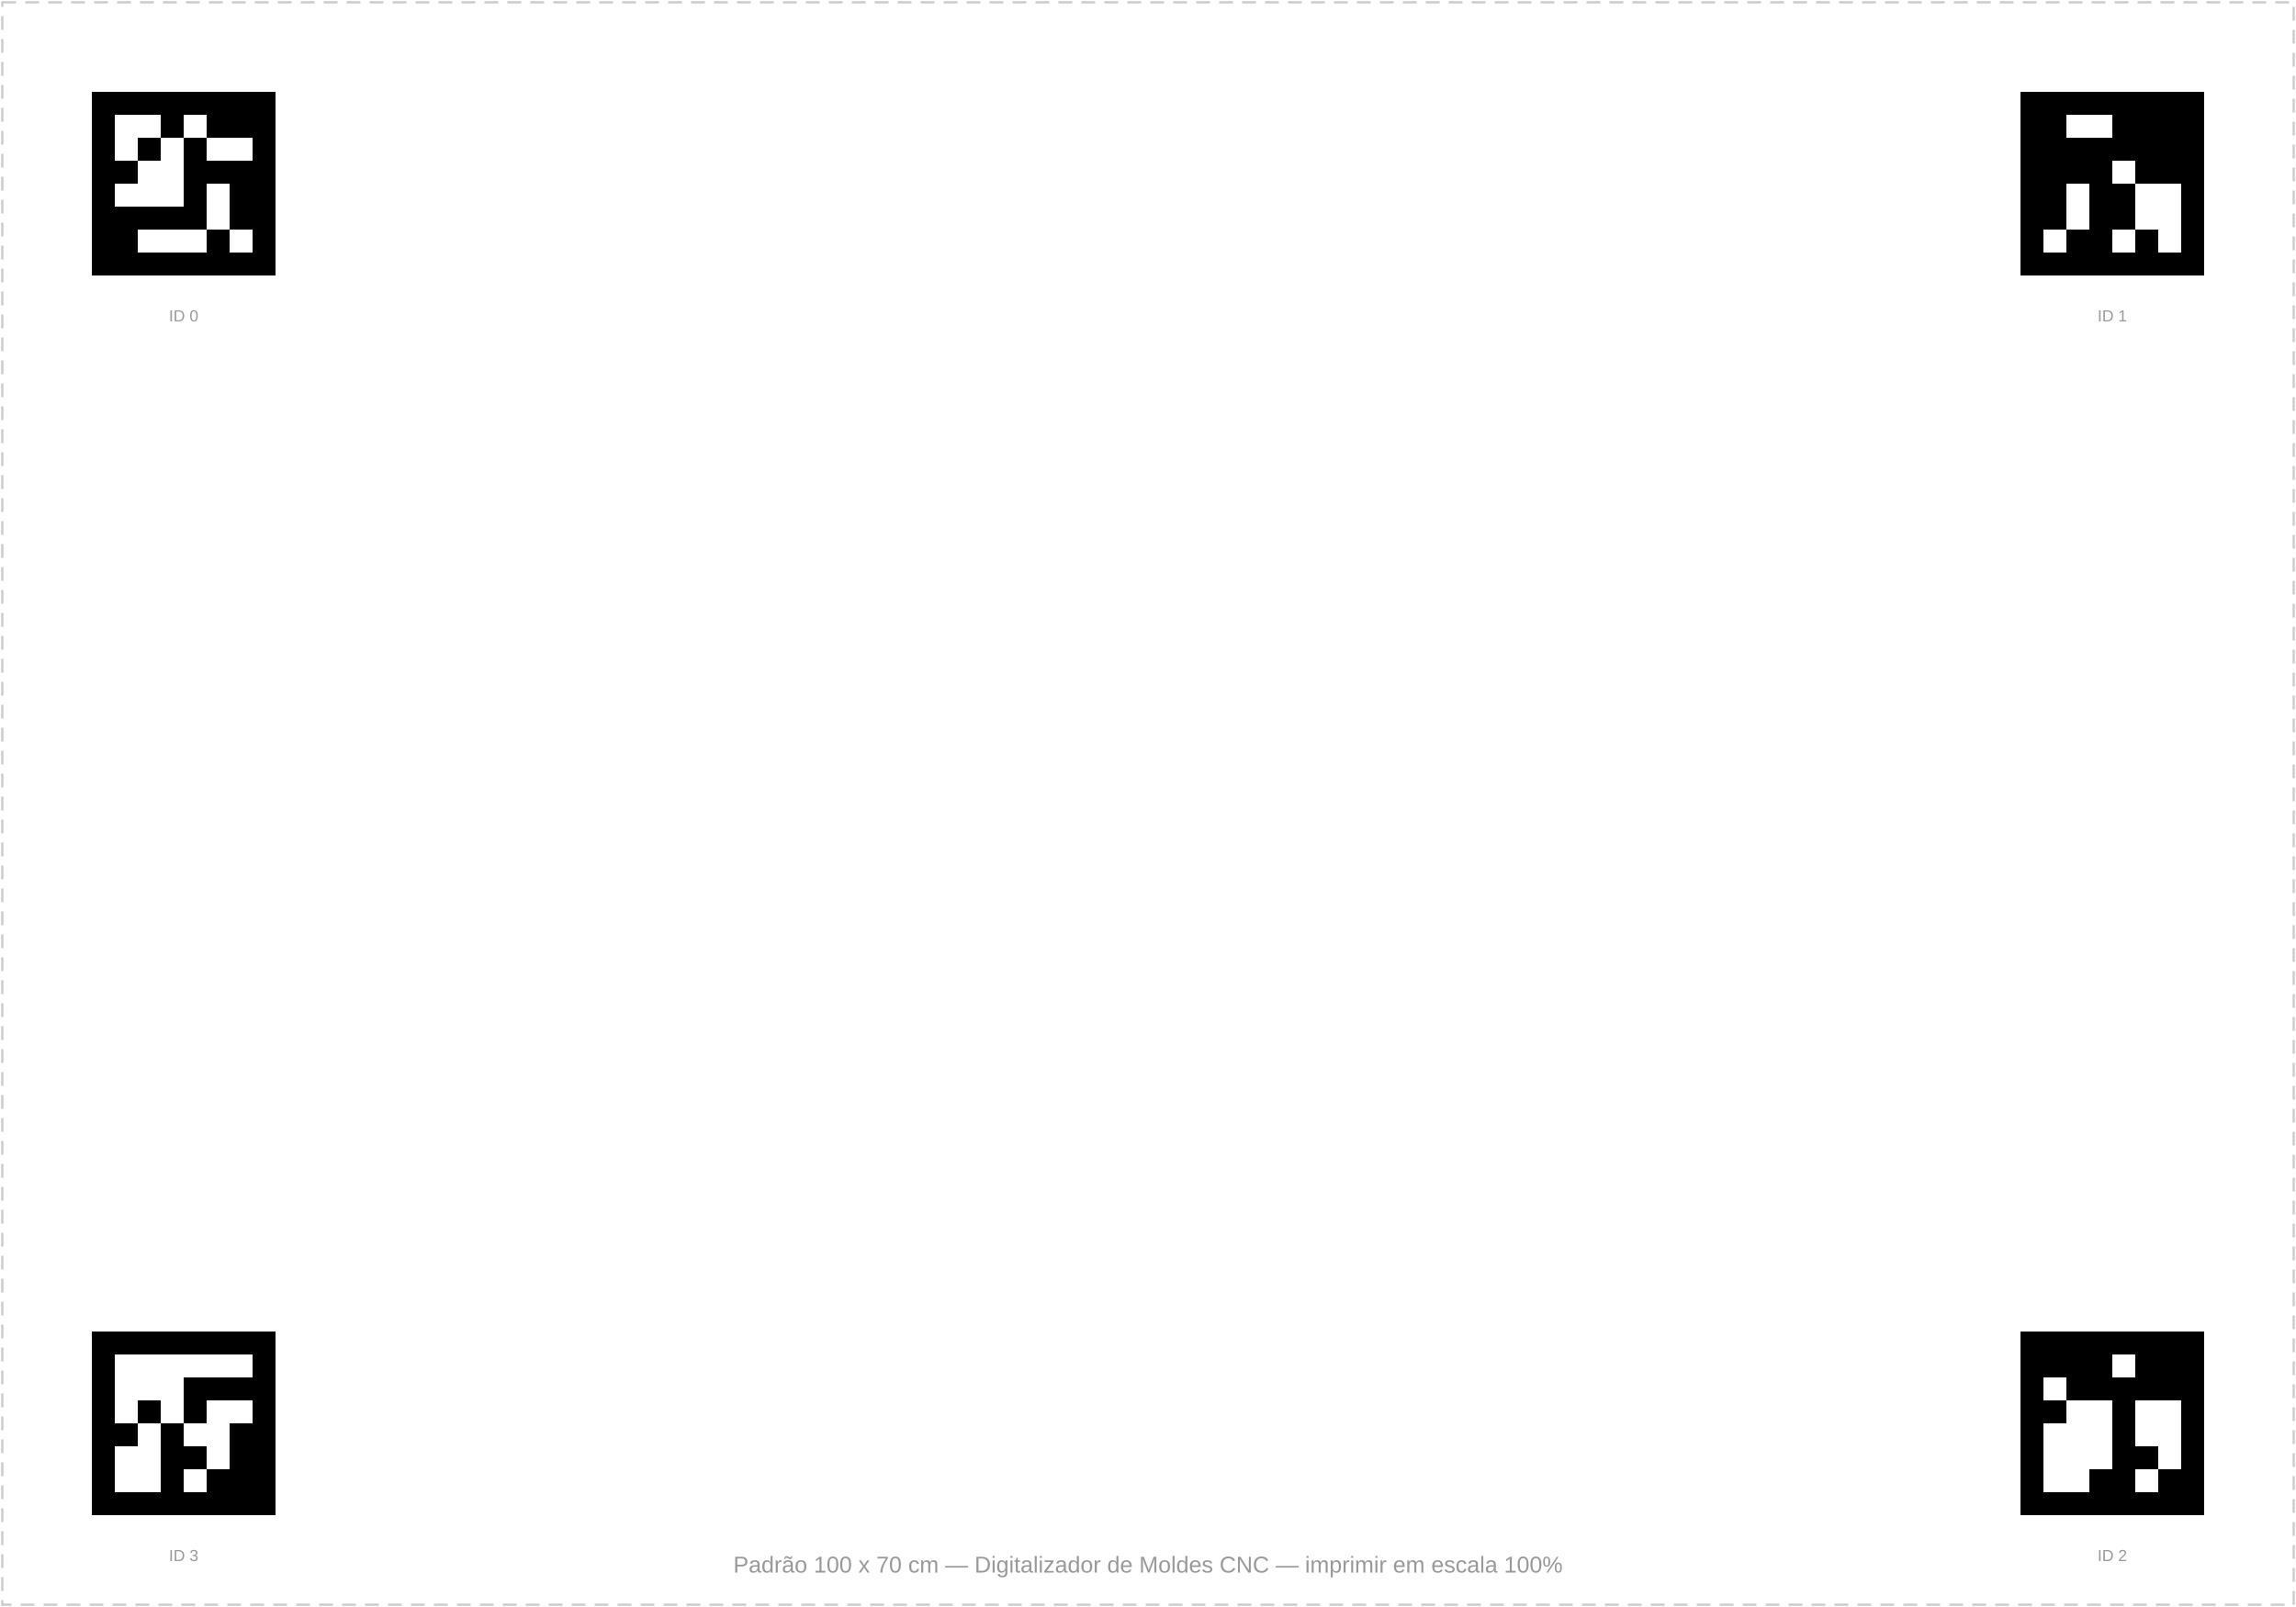
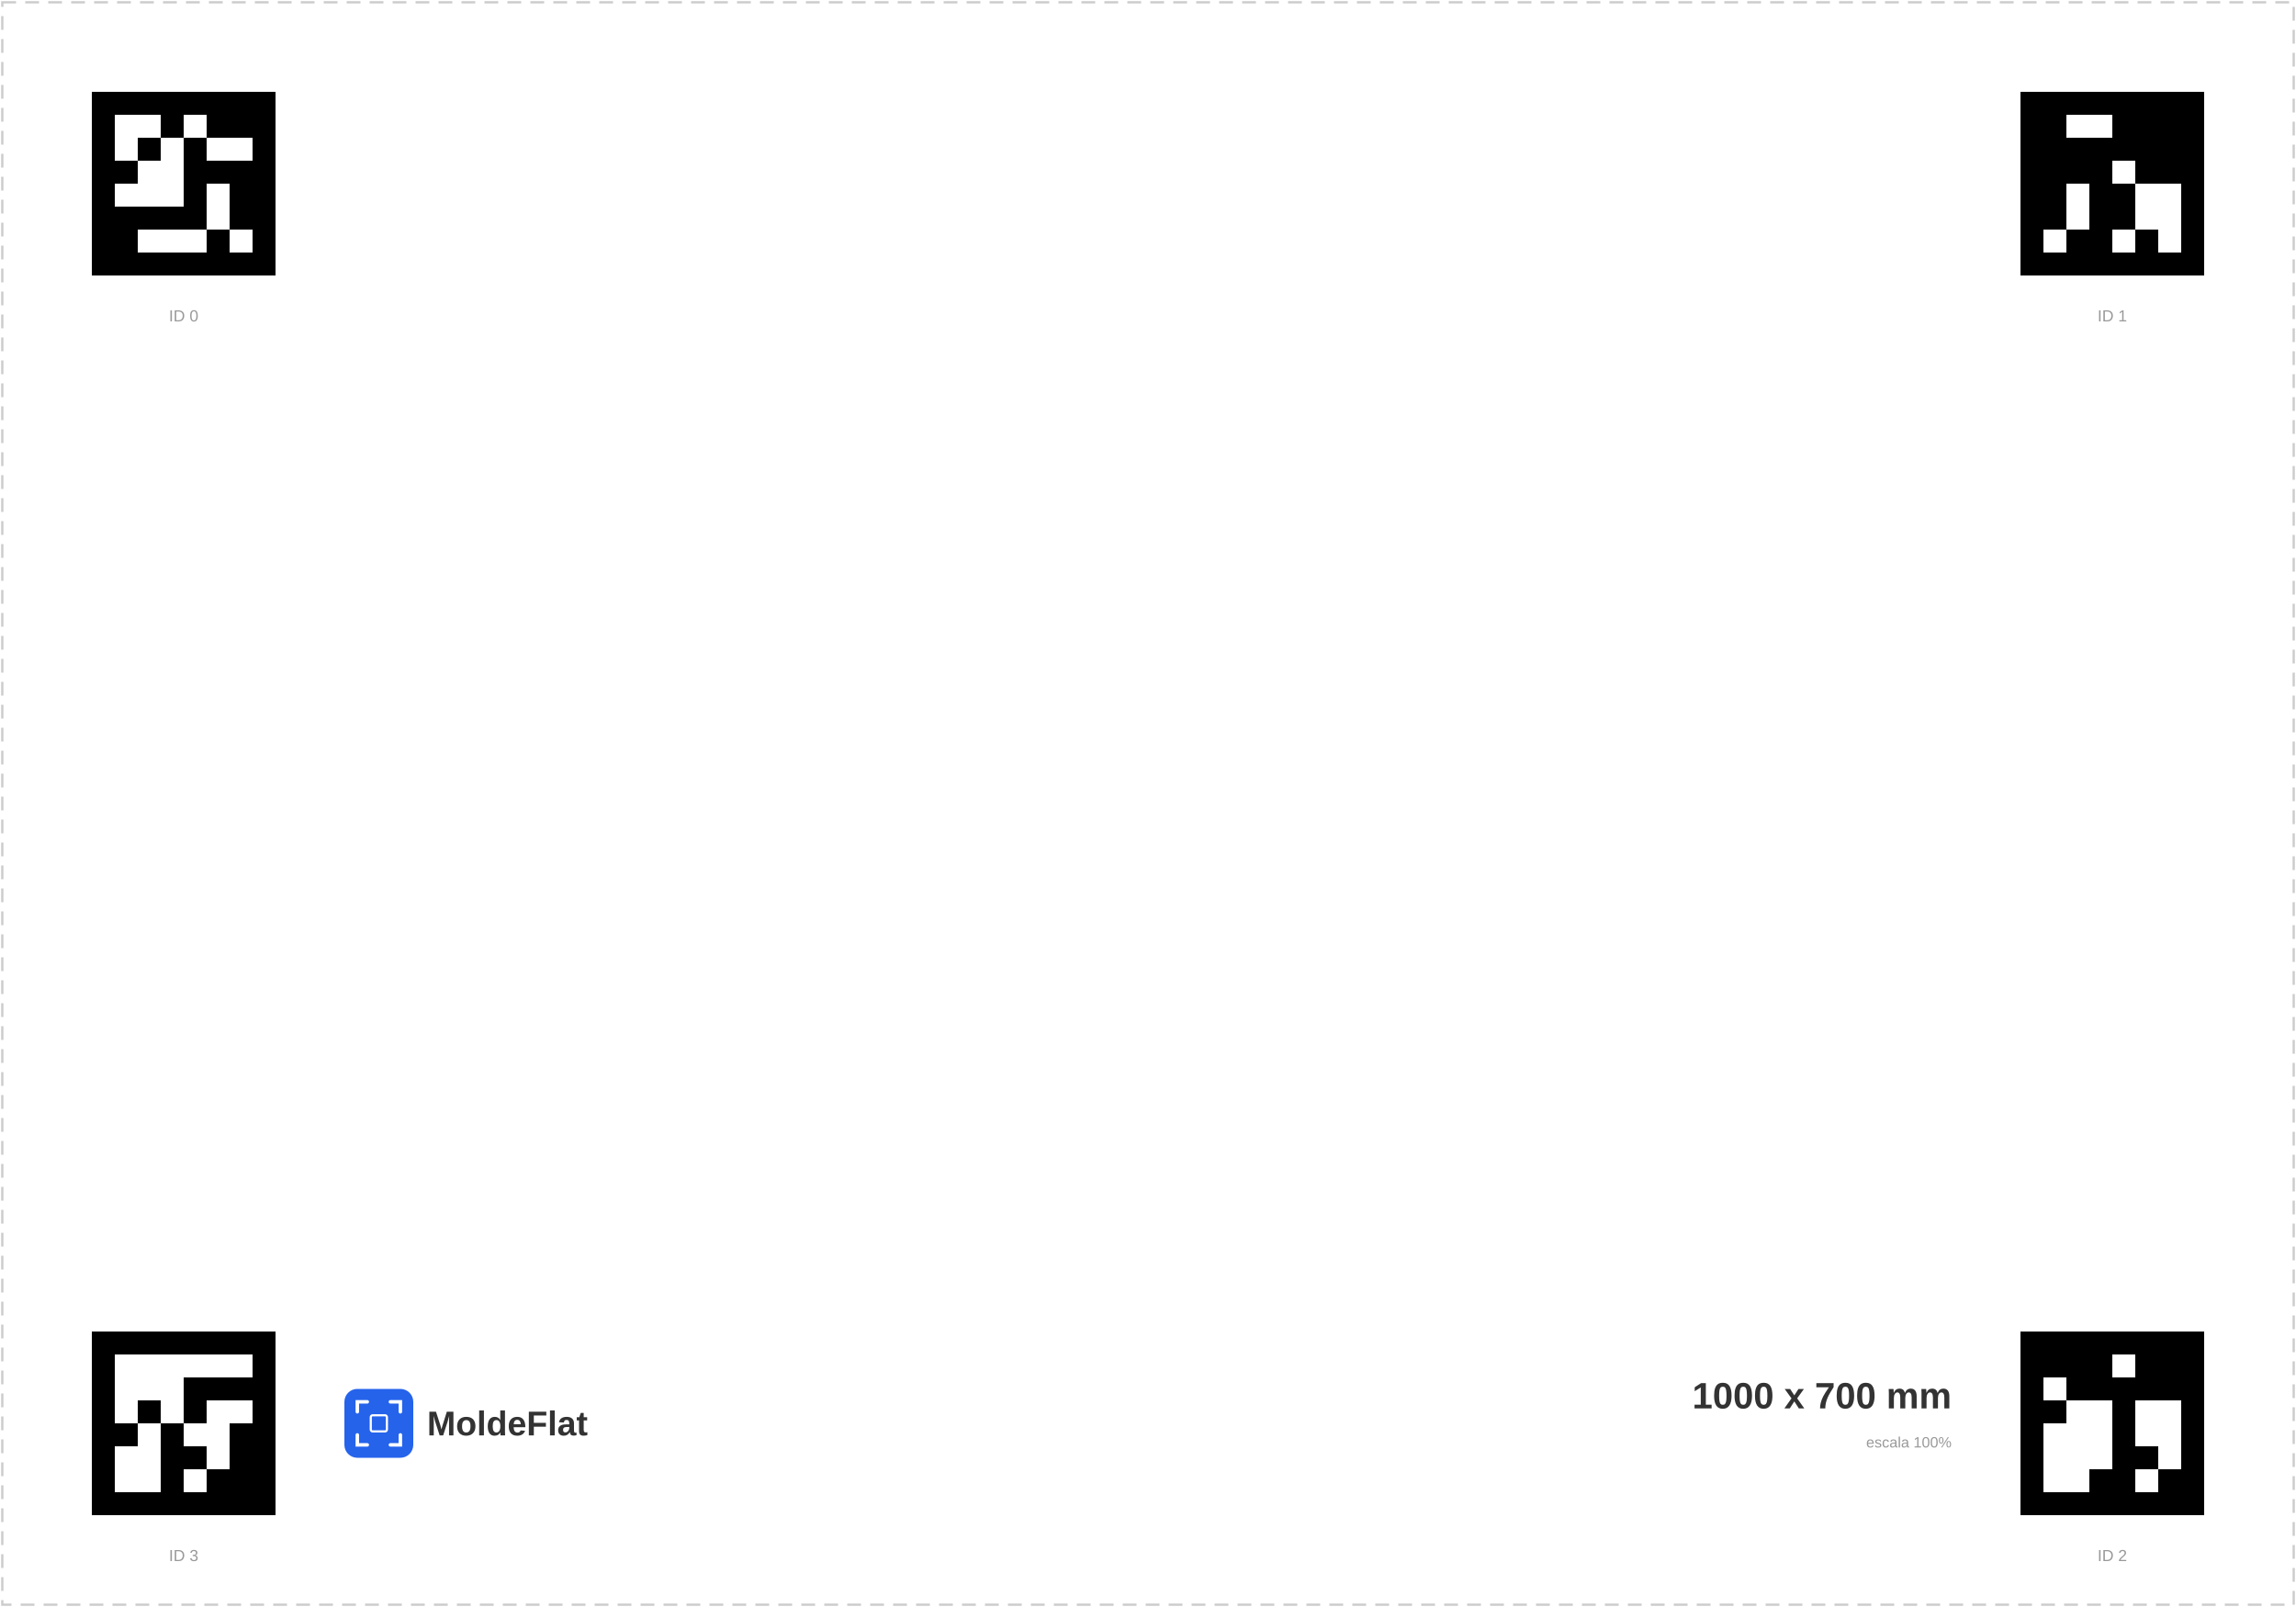
<svg xmlns="http://www.w3.org/2000/svg" width="1000mm" height="700mm" viewBox="0 0 1000 700">
  <rect x="0" y="0" width="1000" height="700" fill="white" />
  <rect x="1" y="1" width="998" height="698" fill="none" stroke="#cccccc" stroke-width="1" stroke-dasharray="6 4" />
  <g transform="translate(30 30) scale(10)">
    <rect x="0" y="0" width="10" height="10" fill="white" />
    <rect x="1" y="1" width="8" height="8" fill="black" />
    <rect x="2" y="2" width="1" height="1" fill="white" />
    <rect x="3" y="2" width="1" height="1" fill="white" />
    <rect x="5" y="2" width="1" height="1" fill="white" />
    <rect x="2" y="3" width="1" height="1" fill="white" />
    <rect x="4" y="3" width="1" height="1" fill="white" />
    <rect x="6" y="3" width="1" height="1" fill="white" />
    <rect x="7" y="3" width="1" height="1" fill="white" />
    <rect x="3" y="4" width="1" height="1" fill="white" />
    <rect x="4" y="4" width="1" height="1" fill="white" />
    <rect x="2" y="5" width="1" height="1" fill="white" />
    <rect x="3" y="5" width="1" height="1" fill="white" />
    <rect x="4" y="5" width="1" height="1" fill="white" />
    <rect x="6" y="5" width="1" height="1" fill="white" />
    <rect x="6" y="6" width="1" height="1" fill="white" />
    <rect x="3" y="7" width="1" height="1" fill="white" />
    <rect x="4" y="7" width="1" height="1" fill="white" />
    <rect x="5" y="7" width="1" height="1" fill="white" />
    <rect x="7" y="7" width="1" height="1" fill="white" />
  </g>
  <text x="80" y="140" font-family="Arial" font-size="7" text-anchor="middle" fill="#999">ID 0</text>
  <g transform="translate(870 30) scale(10)">
    <rect x="0" y="0" width="10" height="10" fill="white" />
    <rect x="1" y="1" width="8" height="8" fill="black" />
    <rect x="3" y="2" width="1" height="1" fill="white" />
    <rect x="4" y="2" width="1" height="1" fill="white" />
    <rect x="5" y="4" width="1" height="1" fill="white" />
    <rect x="3" y="5" width="1" height="1" fill="white" />
    <rect x="6" y="5" width="1" height="1" fill="white" />
    <rect x="7" y="5" width="1" height="1" fill="white" />
    <rect x="3" y="6" width="1" height="1" fill="white" />
    <rect x="6" y="6" width="1" height="1" fill="white" />
    <rect x="7" y="6" width="1" height="1" fill="white" />
    <rect x="2" y="7" width="1" height="1" fill="white" />
    <rect x="5" y="7" width="1" height="1" fill="white" />
    <rect x="7" y="7" width="1" height="1" fill="white" />
  </g>
  <text x="920" y="140" font-family="Arial" font-size="7" text-anchor="middle" fill="#999">ID 1</text>
  <g transform="translate(870 570) scale(10)">
    <rect x="0" y="0" width="10" height="10" fill="white" />
    <rect x="1" y="1" width="8" height="8" fill="black" />
    <rect x="5" y="2" width="1" height="1" fill="white" />
    <rect x="2" y="3" width="1" height="1" fill="white" />
    <rect x="3" y="4" width="1" height="1" fill="white" />
    <rect x="4" y="4" width="1" height="1" fill="white" />
    <rect x="6" y="4" width="1" height="1" fill="white" />
    <rect x="7" y="4" width="1" height="1" fill="white" />
    <rect x="2" y="5" width="1" height="1" fill="white" />
    <rect x="3" y="5" width="1" height="1" fill="white" />
    <rect x="4" y="5" width="1" height="1" fill="white" />
    <rect x="6" y="5" width="1" height="1" fill="white" />
    <rect x="7" y="5" width="1" height="1" fill="white" />
    <rect x="2" y="6" width="1" height="1" fill="white" />
    <rect x="3" y="6" width="1" height="1" fill="white" />
    <rect x="4" y="6" width="1" height="1" fill="white" />
    <rect x="7" y="6" width="1" height="1" fill="white" />
    <rect x="2" y="7" width="1" height="1" fill="white" />
    <rect x="3" y="7" width="1" height="1" fill="white" />
    <rect x="6" y="7" width="1" height="1" fill="white" />
  </g>
  <text x="920" y="680" font-family="Arial" font-size="7" text-anchor="middle" fill="#999">ID 2</text>
  <g transform="translate(30 570) scale(10)">
    <rect x="0" y="0" width="10" height="10" fill="white" />
    <rect x="1" y="1" width="8" height="8" fill="black" />
    <rect x="2" y="2" width="1" height="1" fill="white" />
    <rect x="3" y="2" width="1" height="1" fill="white" />
    <rect x="4" y="2" width="1" height="1" fill="white" />
    <rect x="5" y="2" width="1" height="1" fill="white" />
    <rect x="6" y="2" width="1" height="1" fill="white" />
    <rect x="7" y="2" width="1" height="1" fill="white" />
    <rect x="2" y="3" width="1" height="1" fill="white" />
    <rect x="3" y="3" width="1" height="1" fill="white" />
    <rect x="4" y="3" width="1" height="1" fill="white" />
    <rect x="2" y="4" width="1" height="1" fill="white" />
    <rect x="4" y="4" width="1" height="1" fill="white" />
    <rect x="6" y="4" width="1" height="1" fill="white" />
    <rect x="7" y="4" width="1" height="1" fill="white" />
    <rect x="3" y="5" width="1" height="1" fill="white" />
    <rect x="5" y="5" width="1" height="1" fill="white" />
    <rect x="6" y="5" width="1" height="1" fill="white" />
    <rect x="2" y="6" width="1" height="1" fill="white" />
    <rect x="3" y="6" width="1" height="1" fill="white" />
    <rect x="6" y="6" width="1" height="1" fill="white" />
    <rect x="2" y="7" width="1" height="1" fill="white" />
    <rect x="3" y="7" width="1" height="1" fill="white" />
    <rect x="5" y="7" width="1" height="1" fill="white" />
  </g>
  <text x="80" y="680" font-family="Arial" font-size="7" text-anchor="middle" fill="#999">ID 3</text>
-   <text x="500" y="685" font-family="Arial" font-size="10" text-anchor="middle" fill="#999">Padrão 100 x 70 cm — Digitalizador de Moldes CNC — imprimir em escala 100%</text>
+   <g transform="translate(150 605) scale(0.05859375)">
+     <rect x="0" y="0" width="512" height="512" rx="96" fill="#2563eb" />
+     <g stroke="#ffffff" stroke-width="26" stroke-linecap="round" fill="none">
+       <path d="M 96 170 L 96 96 L 170 96" />
+       <path d="M 342 96 L 416 96 L 416 170" />
+       <path d="M 96 342 L 96 416 L 170 416" />
+       <path d="M 342 416 L 416 416 L 416 342" />
+     </g>
+     <rect x="196" y="196" width="120" height="120" rx="14" fill="none" stroke="#ffffff" stroke-width="16" />
+   </g>
+   <text x="186" y="625.25" font-family="Arial" font-weight="bold" font-size="15" fill="#333">MoldeFlat</text>
+   <text x="850" y="613.5" font-family="Arial" font-weight="bold" font-size="16" text-anchor="end" fill="#333">1000 x 700 mm</text>
+   <text x="850" y="630.5" font-family="Arial" font-size="6.5" text-anchor="end" fill="#999">escala 100%</text>
</svg>
